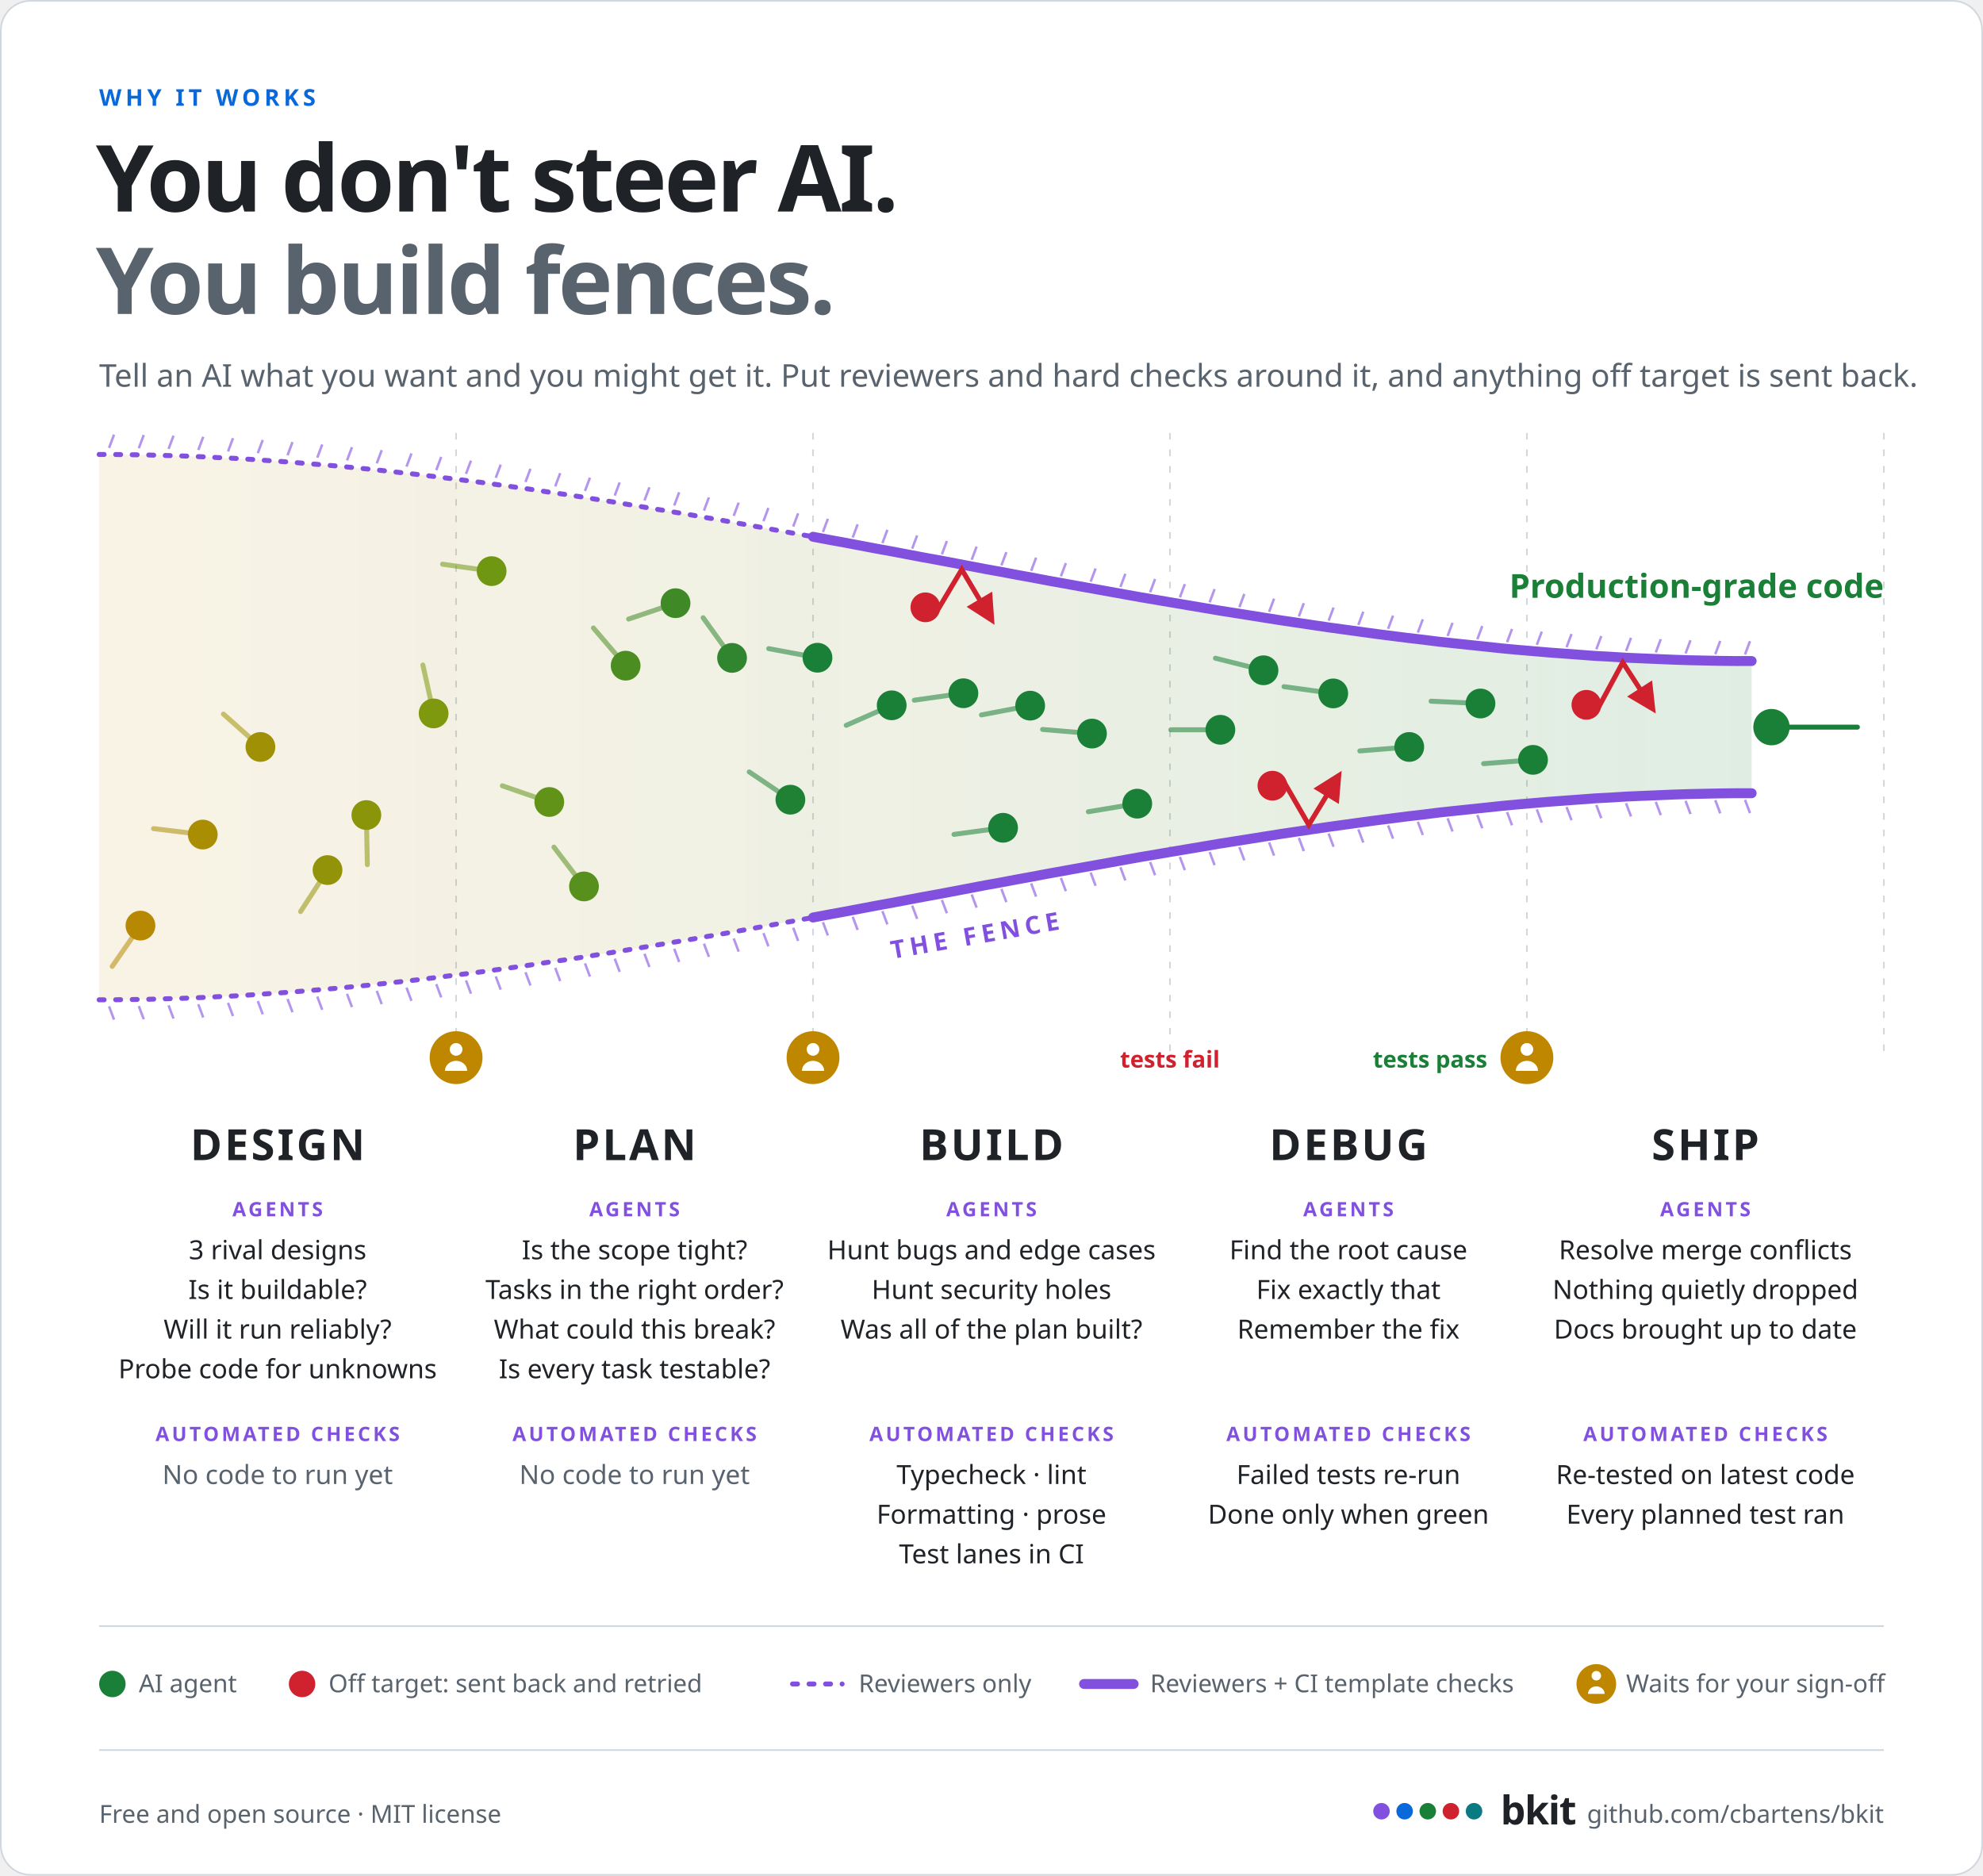
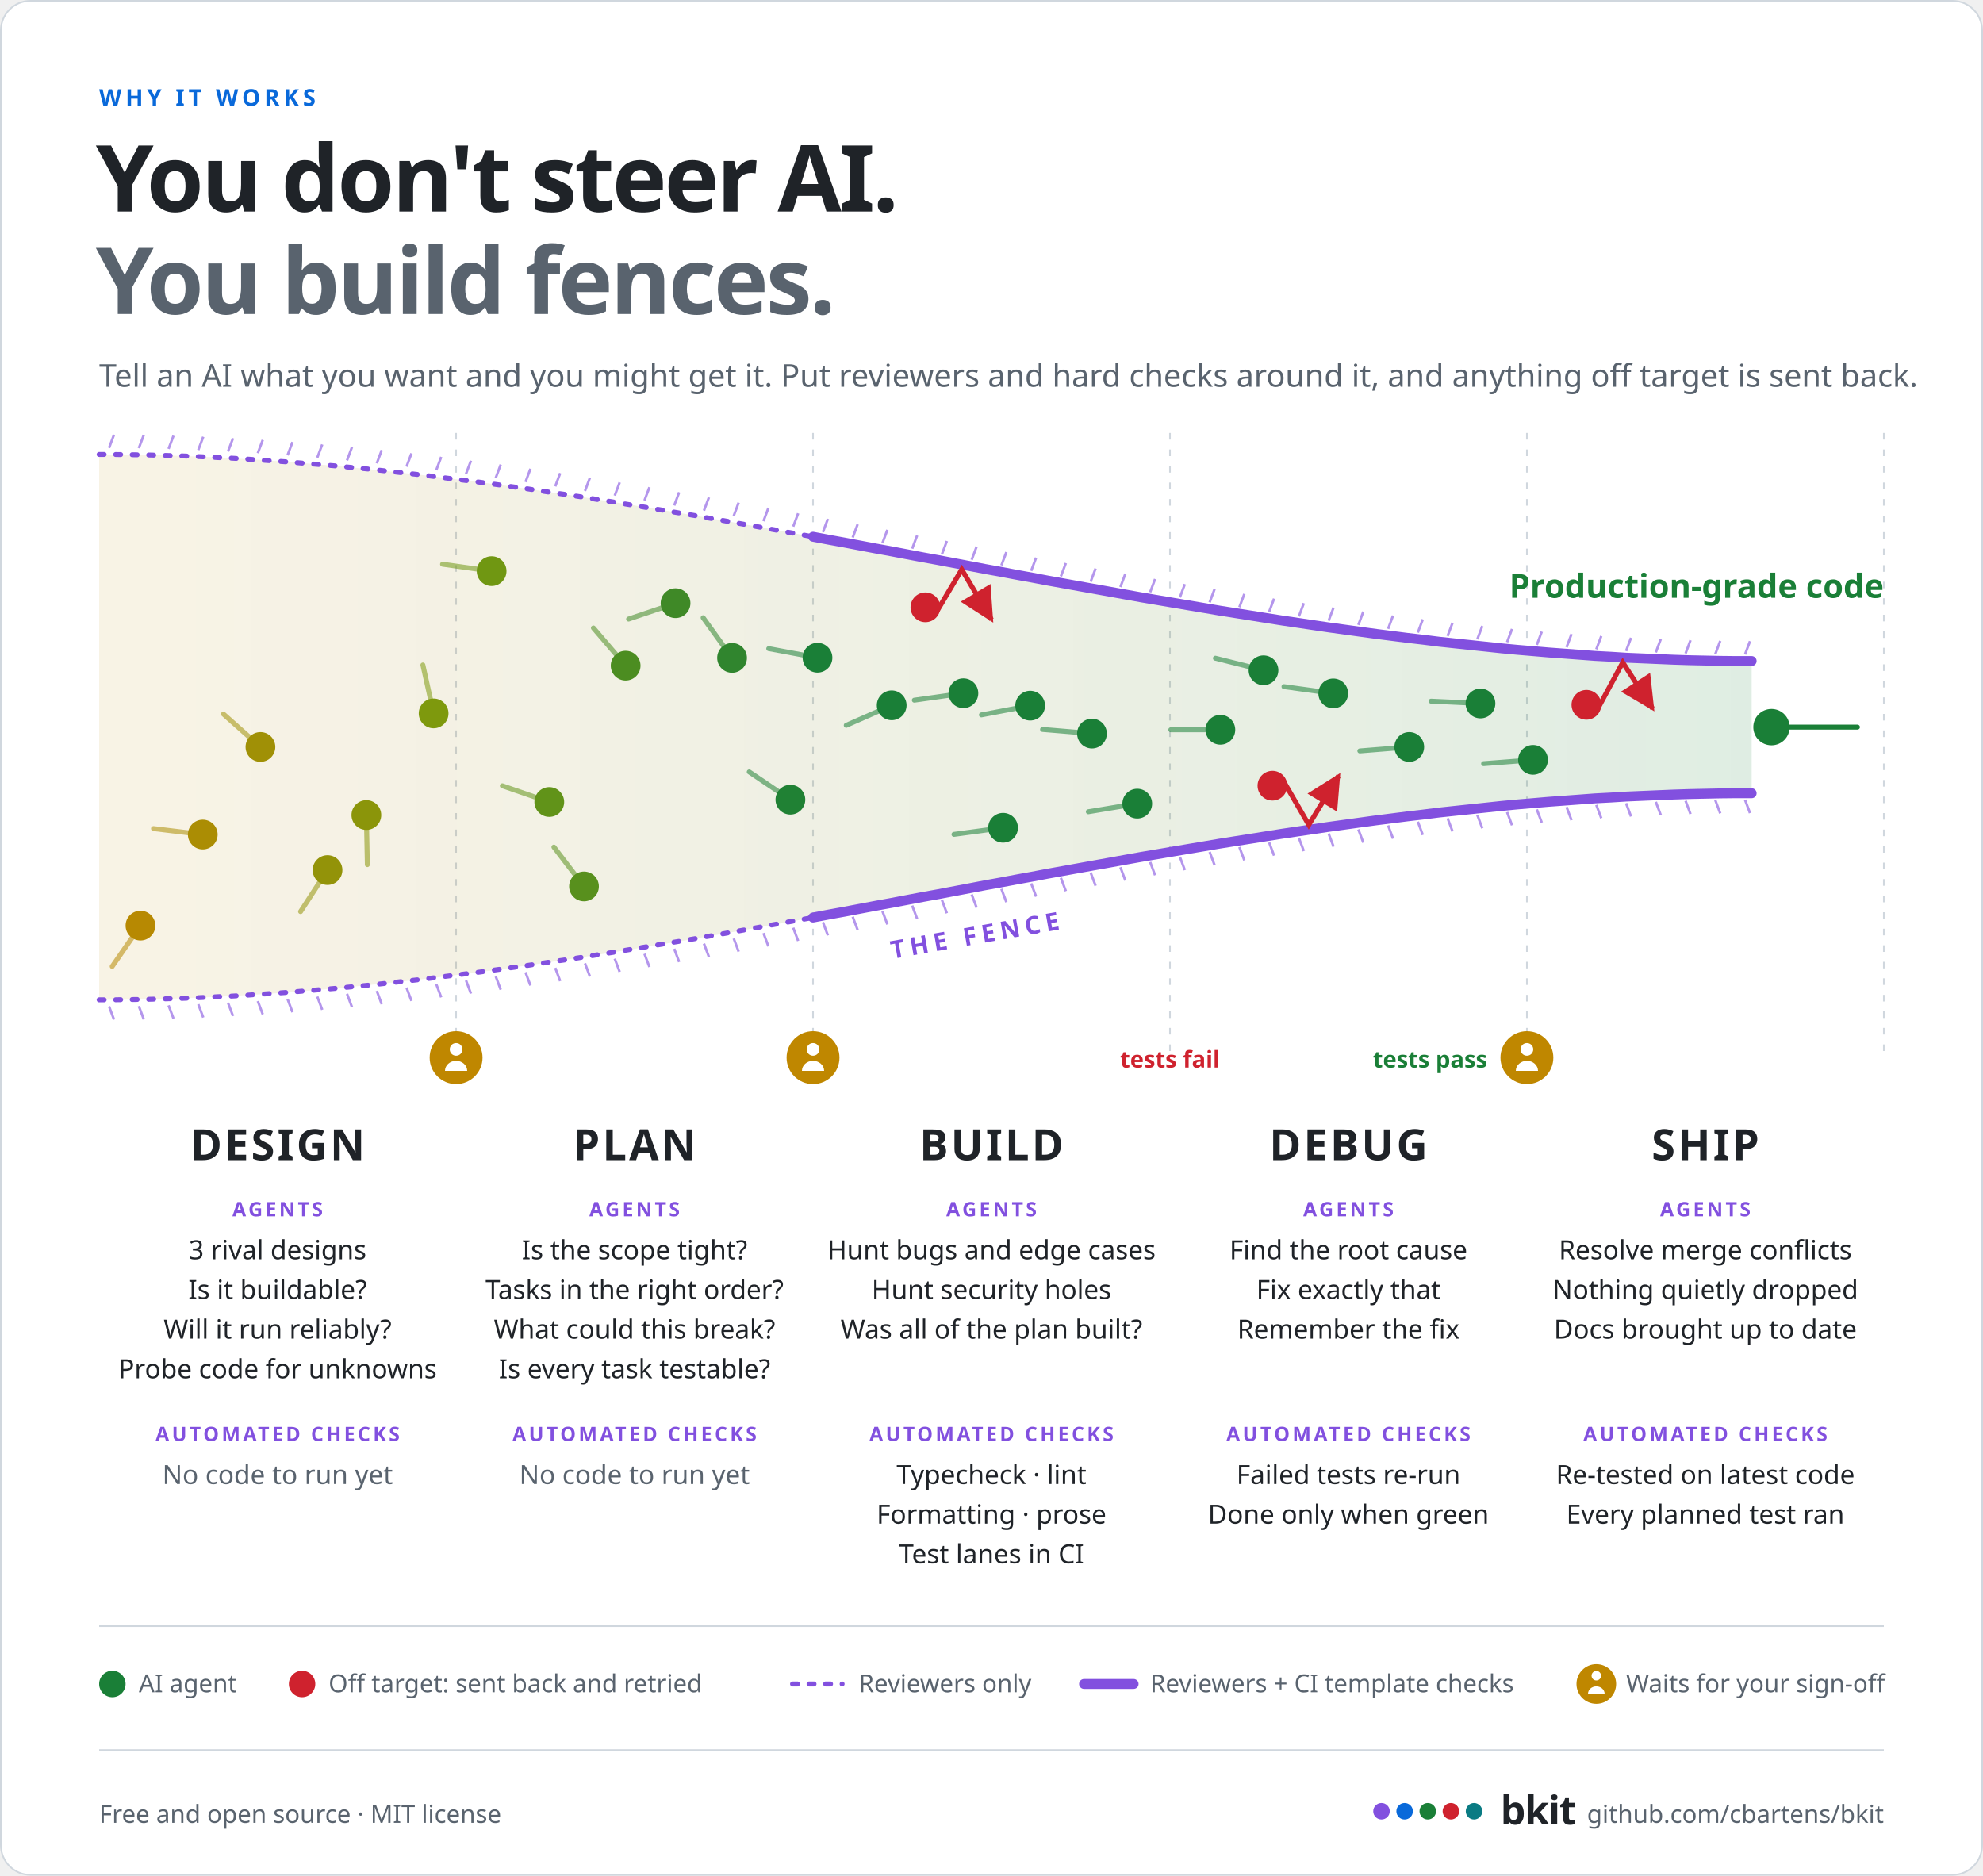
<svg xmlns="http://www.w3.org/2000/svg" width="1200" height="1135" viewBox="0 0 1200 1135" role="img" aria-label="You don't steer AI, you build fences. AI agents start out scattered at design and are funnelled through plan, build, debug and ship into production-grade code. At design and plan, reviewer agents fence the work in; from build onwards, automated checks from the CI template (typecheck, lint, formatting, prose, tests) join them. Work that goes off target is sent back and retried, a failed test goes to debug, which finds the root cause, fixes it and re-runs the tests until they pass, and bkit waits for your sign-off after design, after plan and before merge.">
  <defs>
    <linearGradient id="fz" x1="0" x2="1" y1="0" y2="0">
      <stop offset="0" stop-color="#bf8700" stop-opacity="0.1" />
      <stop offset="1" stop-color="#1a7f37" stop-opacity="0.14" />
    </linearGradient>
-     <marker id="fa" viewBox="0 0 10 10" refX="8" refY="5" markerWidth="6" markerHeight="6" orient="auto-start-reverse">
+     <marker id="fa" viewBox="0 0 10 10" refX="9" refY="5" markerWidth="7" markerHeight="7" orient="auto-start-reverse">
      <path d="M0,0 L10,5 L0,10 z" fill="#cf222e" />
    </marker>
  </defs>
  <rect x="0.5" y="0.5" width="1199" height="1134" rx="18" fill="#ffffff" stroke="#d0d7de" />
  <text x="60" y="64" font-family="-apple-system, BlinkMacSystemFont, 'Segoe UI', 'Noto Sans', Helvetica, Arial, sans-serif" font-size="14" font-weight="700" fill="#0969da" text-anchor="start" letter-spacing="2.4">WHY IT WORKS</text>
  <text x="58" y="128" font-family="-apple-system, BlinkMacSystemFont, 'Segoe UI', 'Noto Sans', Helvetica, Arial, sans-serif" font-size="56" font-weight="800" fill="#1f2328" text-anchor="start" letter-spacing="-1.5">You don't steer AI.</text>
  <text x="58" y="190" font-family="-apple-system, BlinkMacSystemFont, 'Segoe UI', 'Noto Sans', Helvetica, Arial, sans-serif" font-size="56" font-weight="800" fill="#59636e" text-anchor="start" letter-spacing="-1.5">You build fences.</text>
  <text x="60" y="234" font-family="-apple-system, BlinkMacSystemFont, 'Segoe UI', 'Noto Sans', Helvetica, Arial, sans-serif" font-size="19" font-weight="400" fill="#59636e" text-anchor="start">Tell an AI what you want and you might get it. Put reviewers and hard checks around it, and anything off target is sent back.</text>
  <line x1="276" y1="262" x2="276" y2="640" stroke="#d0d7de" stroke-dasharray="4 6" />
  <line x1="492" y1="262" x2="492" y2="640" stroke="#d0d7de" stroke-dasharray="4 6" />
  <line x1="708" y1="262" x2="708" y2="640" stroke="#d0d7de" stroke-dasharray="4 6" />
  <line x1="924" y1="262" x2="924" y2="640" stroke="#d0d7de" stroke-dasharray="4 6" />
  <line x1="1140" y1="262" x2="1140" y2="640" stroke="#d0d7de" stroke-dasharray="4 6" />
  <path d="M60.0,275.0 L76.7,275.1 L93.3,275.4 L110.0,275.9 L126.7,276.6 L143.3,277.5 L160.0,278.5 L176.7,279.7 L193.3,281.1 L210.0,282.6 L226.7,284.3 L243.3,286.1 L260.0,288.0 L276.7,290.1 L293.3,292.2 L310.0,294.5 L326.7,296.9 L343.3,299.4 L360.0,302.0 L376.7,304.7 L393.3,307.4 L410.0,310.2 L426.7,313.1 L443.3,316.0 L460.0,319.0 L476.7,322.0 L493.3,325.1 L510.0,328.2 L526.7,331.3 L543.3,334.4 L560.0,337.5 L576.7,340.6 L593.3,343.7 L610.0,346.8 L626.7,349.9 L643.3,353.0 L660.0,356.0 L676.7,359.0 L693.3,361.9 L710.0,364.8 L726.7,367.6 L743.3,370.3 L760.0,373.0 L776.7,375.6 L793.3,378.1 L810.0,380.5 L826.7,382.8 L843.3,384.9 L860.0,387.0 L876.7,388.9 L893.3,390.7 L910.0,392.4 L926.7,393.9 L943.3,395.3 L960.0,396.5 L976.7,397.5 L993.3,398.4 L1010.0,399.1 L1026.7,399.6 L1043.3,399.9 L1060.0,400.0 L1060,480 L1060.0,480.0 L1043.3,480.1 L1026.7,480.4 L1010.0,480.9 L993.3,481.6 L976.7,482.5 L960.0,483.5 L943.3,484.7 L926.7,486.1 L910.0,487.6 L893.3,489.3 L876.7,491.1 L860.0,493.0 L843.3,495.1 L826.7,497.2 L810.0,499.5 L793.3,501.9 L776.7,504.4 L760.0,507.0 L743.3,509.7 L726.7,512.4 L710.0,515.2 L693.3,518.1 L676.7,521.0 L660.0,524.0 L643.3,527.0 L626.7,530.1 L610.0,533.2 L593.3,536.3 L576.7,539.4 L560.0,542.5 L543.3,545.6 L526.7,548.7 L510.0,551.8 L493.3,554.9 L476.7,558.0 L460.0,561.0 L443.3,564.0 L426.7,566.9 L410.0,569.8 L393.3,572.6 L376.7,575.3 L360.0,578.0 L343.3,580.6 L326.7,583.1 L310.0,585.5 L293.3,587.8 L276.7,589.9 L260.0,592.0 L243.3,593.9 L226.7,595.7 L210.0,597.4 L193.3,598.9 L176.7,600.3 L160.0,601.5 L143.3,602.5 L126.7,603.4 L110.0,604.1 L93.3,604.6 L76.7,604.9 L60.0,605.0 Z" fill="url(#fz)" />
  <path d="M60.0,275.0 L67.2,275.0 L74.4,275.1 L81.6,275.2 L88.8,275.3 L96.0,275.5 L103.2,275.7 L110.4,275.9 L117.6,276.2 L124.8,276.5 L132.0,276.9 L139.2,277.2 L146.4,277.6 L153.6,278.1 L160.8,278.6 L168.0,279.1 L175.2,279.6 L182.4,280.2 L189.6,280.8 L196.8,281.4 L204.0,282.0 L211.2,282.7 L218.4,283.4 L225.6,284.1 L232.8,284.9 L240.0,285.7 L247.2,286.5 L254.4,287.3 L261.6,288.2 L268.8,289.1 L276.0,290.0 L283.2,290.9 L290.4,291.8 L297.6,292.8 L304.8,293.8 L312.0,294.8 L319.2,295.8 L326.4,296.9 L333.6,298.0 L340.8,299.0 L348.0,300.1 L355.2,301.2 L362.4,302.4 L369.6,303.5 L376.8,304.7 L384.0,305.9 L391.2,307.1 L398.4,308.3 L405.6,309.5 L412.8,310.7 L420.0,311.9 L427.2,313.2 L434.4,314.4 L441.6,315.7 L448.8,317.0 L456.0,318.3 L463.2,319.6 L470.4,320.9 L477.6,322.2 L484.8,323.5 L492.0,324.8" fill="none" stroke="#8250df" stroke-width="3" stroke-dasharray="3 7" stroke-linecap="round" />
  <path d="M492.0,324.8 L501.5,326.6 L510.9,328.3 L520.4,330.1 L529.9,331.9 L539.3,333.6 L548.8,335.4 L558.3,337.2 L567.7,338.9 L577.2,340.7 L586.7,342.5 L596.1,344.3 L605.6,346.0 L615.1,347.8 L624.5,349.5 L634.0,351.3 L643.5,353.0 L652.9,354.7 L662.4,356.4 L671.9,358.1 L681.3,359.8 L690.8,361.5 L700.3,363.1 L709.7,364.7 L719.2,366.3 L728.7,367.9 L738.1,369.5 L747.6,371.0 L757.1,372.5 L766.5,374.0 L776.0,375.5 L785.5,376.9 L794.9,378.3 L804.4,379.7 L813.9,381.0 L823.3,382.3 L832.8,383.6 L842.3,384.8 L851.7,386.0 L861.2,387.1 L870.7,388.3 L880.1,389.3 L889.6,390.3 L899.1,391.3 L908.5,392.3 L918.0,393.2 L927.5,394.0 L936.9,394.8 L946.4,395.5 L955.9,396.2 L965.3,396.9 L974.8,397.4 L984.3,398.0 L993.7,398.4 L1003.2,398.8 L1012.7,399.2 L1022.1,399.5 L1031.6,399.7 L1041.1,399.9 L1050.5,400.0 L1060.0,400.0" fill="none" stroke="#8250df" stroke-width="6" stroke-linecap="round" />
  <line x1="66" y1="271.013" x2="69" y2="263.013" stroke="#8250df" stroke-width="1.5" opacity="0.6" />
  <line x1="84" y1="271.213" x2="87" y2="263.213" stroke="#8250df" stroke-width="1.5" opacity="0.6" />
  <line x1="102" y1="271.643" x2="105" y2="263.643" stroke="#8250df" stroke-width="1.5" opacity="0.6" />
  <line x1="120" y1="272.296" x2="123" y2="264.296" stroke="#8250df" stroke-width="1.5" opacity="0.6" />
  <line x1="138" y1="273.163" x2="141" y2="265.163" stroke="#8250df" stroke-width="1.5" opacity="0.6" />
  <line x1="156" y1="274.235" x2="159" y2="266.235" stroke="#8250df" stroke-width="1.5" opacity="0.6" />
  <line x1="174" y1="275.503" x2="177" y2="267.503" stroke="#8250df" stroke-width="1.5" opacity="0.6" />
  <line x1="192" y1="276.959" x2="195" y2="268.959" stroke="#8250df" stroke-width="1.5" opacity="0.6" />
  <line x1="210" y1="278.594" x2="213" y2="270.594" stroke="#8250df" stroke-width="1.5" opacity="0.6" />
  <line x1="228" y1="280.399" x2="231" y2="272.399" stroke="#8250df" stroke-width="1.5" opacity="0.6" />
  <line x1="246" y1="282.365" x2="249" y2="274.365" stroke="#8250df" stroke-width="1.5" opacity="0.6" />
  <line x1="264" y1="284.484" x2="267" y2="276.484" stroke="#8250df" stroke-width="1.5" opacity="0.6" />
  <line x1="282" y1="286.746" x2="285" y2="278.746" stroke="#8250df" stroke-width="1.5" opacity="0.6" />
  <line x1="300" y1="289.144" x2="303" y2="281.144" stroke="#8250df" stroke-width="1.5" opacity="0.6" />
  <line x1="318" y1="291.668" x2="321" y2="283.668" stroke="#8250df" stroke-width="1.5" opacity="0.6" />
  <line x1="336" y1="294.31" x2="339" y2="286.31" stroke="#8250df" stroke-width="1.5" opacity="0.6" />
  <line x1="354" y1="297.06" x2="357" y2="289.06" stroke="#8250df" stroke-width="1.5" opacity="0.6" />
  <line x1="372" y1="299.911" x2="375" y2="291.911" stroke="#8250df" stroke-width="1.5" opacity="0.6" />
  <line x1="390" y1="302.853" x2="393" y2="294.853" stroke="#8250df" stroke-width="1.5" opacity="0.6" />
  <line x1="408" y1="305.878" x2="411" y2="297.878" stroke="#8250df" stroke-width="1.5" opacity="0.6" />
  <line x1="426" y1="308.977" x2="429" y2="300.977" stroke="#8250df" stroke-width="1.5" opacity="0.6" />
  <line x1="444" y1="312.14" x2="447" y2="304.14" stroke="#8250df" stroke-width="1.5" opacity="0.6" />
  <line x1="462" y1="315.36" x2="465" y2="307.36" stroke="#8250df" stroke-width="1.5" opacity="0.6" />
  <line x1="480" y1="318.628" x2="483" y2="310.628" stroke="#8250df" stroke-width="1.5" opacity="0.6" />
  <line x1="498" y1="321.935" x2="501" y2="313.935" stroke="#8250df" stroke-width="1.5" opacity="0.6" />
  <line x1="516" y1="325.271" x2="519" y2="317.271" stroke="#8250df" stroke-width="1.5" opacity="0.6" />
  <line x1="534" y1="328.629" x2="537" y2="320.629" stroke="#8250df" stroke-width="1.5" opacity="0.6" />
  <line x1="552" y1="332" x2="555" y2="324" stroke="#8250df" stroke-width="1.5" opacity="0.6" />
  <line x1="570" y1="335.375" x2="573" y2="327.375" stroke="#8250df" stroke-width="1.5" opacity="0.6" />
  <line x1="588" y1="338.745" x2="591" y2="330.745" stroke="#8250df" stroke-width="1.5" opacity="0.6" />
  <line x1="606" y1="342.101" x2="609" y2="334.101" stroke="#8250df" stroke-width="1.5" opacity="0.6" />
  <line x1="624" y1="345.434" x2="627" y2="337.434" stroke="#8250df" stroke-width="1.5" opacity="0.6" />
  <line x1="642" y1="348.737" x2="645" y2="340.737" stroke="#8250df" stroke-width="1.5" opacity="0.6" />
  <line x1="660" y1="352" x2="663" y2="344" stroke="#8250df" stroke-width="1.5" opacity="0.6" />
  <line x1="678" y1="355.214" x2="681" y2="347.214" stroke="#8250df" stroke-width="1.5" opacity="0.6" />
  <line x1="696" y1="358.371" x2="699" y2="350.371" stroke="#8250df" stroke-width="1.5" opacity="0.6" />
  <line x1="714" y1="361.462" x2="717" y2="353.462" stroke="#8250df" stroke-width="1.5" opacity="0.6" />
  <line x1="732" y1="364.478" x2="735" y2="356.478" stroke="#8250df" stroke-width="1.5" opacity="0.6" />
  <line x1="750" y1="367.41" x2="753" y2="359.41" stroke="#8250df" stroke-width="1.5" opacity="0.6" />
  <line x1="768" y1="370.25" x2="771" y2="362.25" stroke="#8250df" stroke-width="1.5" opacity="0.6" />
  <line x1="786" y1="372.989" x2="789" y2="364.989" stroke="#8250df" stroke-width="1.5" opacity="0.6" />
  <line x1="804" y1="375.618" x2="807" y2="367.618" stroke="#8250df" stroke-width="1.5" opacity="0.6" />
  <line x1="822" y1="378.129" x2="825" y2="370.129" stroke="#8250df" stroke-width="1.5" opacity="0.6" />
  <line x1="840" y1="380.512" x2="843" y2="372.512" stroke="#8250df" stroke-width="1.5" opacity="0.6" />
  <line x1="858" y1="382.759" x2="861" y2="374.759" stroke="#8250df" stroke-width="1.5" opacity="0.6" />
  <line x1="876" y1="384.861" x2="879" y2="376.861" stroke="#8250df" stroke-width="1.5" opacity="0.6" />
  <line x1="894" y1="386.81" x2="897" y2="378.81" stroke="#8250df" stroke-width="1.5" opacity="0.6" />
  <line x1="912" y1="388.596" x2="915" y2="380.596" stroke="#8250df" stroke-width="1.5" opacity="0.6" />
  <line x1="930" y1="390.212" x2="933" y2="382.212" stroke="#8250df" stroke-width="1.5" opacity="0.6" />
  <line x1="948" y1="391.647" x2="951" y2="383.647" stroke="#8250df" stroke-width="1.5" opacity="0.6" />
  <line x1="966" y1="392.894" x2="969" y2="384.894" stroke="#8250df" stroke-width="1.5" opacity="0.6" />
  <line x1="984" y1="393.944" x2="987" y2="385.944" stroke="#8250df" stroke-width="1.5" opacity="0.6" />
  <line x1="1002" y1="394.787" x2="1005" y2="386.787" stroke="#8250df" stroke-width="1.5" opacity="0.6" />
  <line x1="1020" y1="395.416" x2="1023" y2="387.416" stroke="#8250df" stroke-width="1.5" opacity="0.6" />
  <line x1="1038" y1="395.821" x2="1041" y2="387.821" stroke="#8250df" stroke-width="1.5" opacity="0.6" />
  <line x1="1056" y1="395.994" x2="1059" y2="387.994" stroke="#8250df" stroke-width="1.5" opacity="0.6" />
  <path d="M60.0,605.0 L67.2,605.0 L74.4,604.9 L81.6,604.8 L88.8,604.7 L96.0,604.5 L103.2,604.3 L110.4,604.1 L117.6,603.8 L124.8,603.5 L132.0,603.1 L139.2,602.8 L146.4,602.4 L153.6,601.9 L160.8,601.4 L168.0,600.9 L175.2,600.4 L182.4,599.8 L189.6,599.2 L196.8,598.6 L204.0,598.0 L211.2,597.3 L218.4,596.6 L225.6,595.9 L232.8,595.1 L240.0,594.3 L247.2,593.5 L254.4,592.7 L261.6,591.8 L268.8,590.9 L276.0,590.0 L283.2,589.1 L290.4,588.2 L297.6,587.2 L304.8,586.2 L312.0,585.2 L319.2,584.2 L326.4,583.1 L333.6,582.0 L340.8,581.0 L348.0,579.9 L355.2,578.8 L362.4,577.6 L369.6,576.5 L376.8,575.3 L384.0,574.1 L391.2,572.9 L398.4,571.7 L405.6,570.5 L412.8,569.3 L420.0,568.1 L427.2,566.8 L434.4,565.6 L441.6,564.3 L448.8,563.0 L456.0,561.7 L463.2,560.4 L470.4,559.1 L477.6,557.8 L484.8,556.5 L492.0,555.2" fill="none" stroke="#8250df" stroke-width="3" stroke-dasharray="3 7" stroke-linecap="round" />
  <path d="M492.0,555.2 L501.5,553.4 L510.9,551.7 L520.4,549.9 L529.9,548.1 L539.3,546.4 L548.8,544.6 L558.3,542.8 L567.7,541.1 L577.2,539.3 L586.7,537.5 L596.1,535.7 L605.6,534.0 L615.1,532.2 L624.5,530.5 L634.0,528.7 L643.5,527.0 L652.9,525.3 L662.4,523.6 L671.9,521.9 L681.3,520.2 L690.8,518.5 L700.3,516.9 L709.7,515.3 L719.2,513.7 L728.7,512.1 L738.1,510.5 L747.6,509.0 L757.1,507.5 L766.5,506.0 L776.0,504.5 L785.5,503.1 L794.9,501.7 L804.4,500.3 L813.9,499.0 L823.3,497.7 L832.8,496.4 L842.3,495.2 L851.7,494.0 L861.2,492.9 L870.7,491.7 L880.1,490.7 L889.6,489.7 L899.1,488.7 L908.5,487.7 L918.0,486.8 L927.5,486.0 L936.9,485.2 L946.4,484.5 L955.9,483.8 L965.3,483.1 L974.8,482.6 L984.3,482.0 L993.7,481.6 L1003.2,481.2 L1012.7,480.8 L1022.1,480.5 L1031.6,480.3 L1041.1,480.1 L1050.5,480.0 L1060.0,480.0" fill="none" stroke="#8250df" stroke-width="6" stroke-linecap="round" />
  <line x1="66" y1="608.987" x2="69" y2="616.987" stroke="#8250df" stroke-width="1.5" opacity="0.6" />
  <line x1="84" y1="608.787" x2="87" y2="616.787" stroke="#8250df" stroke-width="1.5" opacity="0.6" />
  <line x1="102" y1="608.357" x2="105" y2="616.357" stroke="#8250df" stroke-width="1.5" opacity="0.6" />
  <line x1="120" y1="607.704" x2="123" y2="615.704" stroke="#8250df" stroke-width="1.5" opacity="0.6" />
  <line x1="138" y1="606.837" x2="141" y2="614.837" stroke="#8250df" stroke-width="1.5" opacity="0.6" />
  <line x1="156" y1="605.765" x2="159" y2="613.765" stroke="#8250df" stroke-width="1.5" opacity="0.6" />
  <line x1="174" y1="604.497" x2="177" y2="612.497" stroke="#8250df" stroke-width="1.5" opacity="0.6" />
  <line x1="192" y1="603.041" x2="195" y2="611.041" stroke="#8250df" stroke-width="1.5" opacity="0.6" />
  <line x1="210" y1="601.406" x2="213" y2="609.406" stroke="#8250df" stroke-width="1.5" opacity="0.6" />
  <line x1="228" y1="599.601" x2="231" y2="607.601" stroke="#8250df" stroke-width="1.5" opacity="0.6" />
  <line x1="246" y1="597.635" x2="249" y2="605.635" stroke="#8250df" stroke-width="1.5" opacity="0.6" />
  <line x1="264" y1="595.516" x2="267" y2="603.516" stroke="#8250df" stroke-width="1.5" opacity="0.6" />
  <line x1="282" y1="593.254" x2="285" y2="601.254" stroke="#8250df" stroke-width="1.5" opacity="0.6" />
  <line x1="300" y1="590.856" x2="303" y2="598.856" stroke="#8250df" stroke-width="1.5" opacity="0.6" />
  <line x1="318" y1="588.332" x2="321" y2="596.332" stroke="#8250df" stroke-width="1.5" opacity="0.6" />
  <line x1="336" y1="585.69" x2="339" y2="593.69" stroke="#8250df" stroke-width="1.5" opacity="0.6" />
  <line x1="354" y1="582.94" x2="357" y2="590.94" stroke="#8250df" stroke-width="1.5" opacity="0.6" />
  <line x1="372" y1="580.089" x2="375" y2="588.089" stroke="#8250df" stroke-width="1.5" opacity="0.6" />
  <line x1="390" y1="577.147" x2="393" y2="585.147" stroke="#8250df" stroke-width="1.5" opacity="0.6" />
  <line x1="408" y1="574.122" x2="411" y2="582.122" stroke="#8250df" stroke-width="1.5" opacity="0.6" />
  <line x1="426" y1="571.023" x2="429" y2="579.023" stroke="#8250df" stroke-width="1.5" opacity="0.6" />
  <line x1="444" y1="567.86" x2="447" y2="575.86" stroke="#8250df" stroke-width="1.5" opacity="0.6" />
  <line x1="462" y1="564.64" x2="465" y2="572.64" stroke="#8250df" stroke-width="1.5" opacity="0.6" />
  <line x1="480" y1="561.372" x2="483" y2="569.372" stroke="#8250df" stroke-width="1.5" opacity="0.6" />
  <line x1="498" y1="558.065" x2="501" y2="566.065" stroke="#8250df" stroke-width="1.5" opacity="0.6" />
  <line x1="516" y1="554.729" x2="519" y2="562.729" stroke="#8250df" stroke-width="1.5" opacity="0.6" />
  <line x1="534" y1="551.371" x2="537" y2="559.371" stroke="#8250df" stroke-width="1.5" opacity="0.6" />
  <line x1="552" y1="548" x2="555" y2="556" stroke="#8250df" stroke-width="1.5" opacity="0.6" />
  <line x1="570" y1="544.625" x2="573" y2="552.625" stroke="#8250df" stroke-width="1.5" opacity="0.6" />
  <line x1="588" y1="541.255" x2="591" y2="549.255" stroke="#8250df" stroke-width="1.5" opacity="0.6" />
  <line x1="606" y1="537.899" x2="609" y2="545.899" stroke="#8250df" stroke-width="1.5" opacity="0.6" />
  <line x1="624" y1="534.566" x2="627" y2="542.566" stroke="#8250df" stroke-width="1.5" opacity="0.6" />
  <line x1="642" y1="531.263" x2="645" y2="539.263" stroke="#8250df" stroke-width="1.5" opacity="0.6" />
  <line x1="660" y1="528" x2="663" y2="536" stroke="#8250df" stroke-width="1.5" opacity="0.6" />
  <line x1="678" y1="524.786" x2="681" y2="532.786" stroke="#8250df" stroke-width="1.5" opacity="0.6" />
  <line x1="696" y1="521.629" x2="699" y2="529.629" stroke="#8250df" stroke-width="1.5" opacity="0.6" />
  <line x1="714" y1="518.538" x2="717" y2="526.538" stroke="#8250df" stroke-width="1.5" opacity="0.6" />
  <line x1="732" y1="515.522" x2="735" y2="523.522" stroke="#8250df" stroke-width="1.5" opacity="0.6" />
  <line x1="750" y1="512.59" x2="753" y2="520.59" stroke="#8250df" stroke-width="1.5" opacity="0.6" />
  <line x1="768" y1="509.75" x2="771" y2="517.75" stroke="#8250df" stroke-width="1.5" opacity="0.6" />
  <line x1="786" y1="507.011" x2="789" y2="515.011" stroke="#8250df" stroke-width="1.5" opacity="0.6" />
  <line x1="804" y1="504.382" x2="807" y2="512.382" stroke="#8250df" stroke-width="1.5" opacity="0.6" />
  <line x1="822" y1="501.871" x2="825" y2="509.871" stroke="#8250df" stroke-width="1.5" opacity="0.6" />
  <line x1="840" y1="499.488" x2="843" y2="507.488" stroke="#8250df" stroke-width="1.5" opacity="0.6" />
  <line x1="858" y1="497.241" x2="861" y2="505.241" stroke="#8250df" stroke-width="1.5" opacity="0.6" />
  <line x1="876" y1="495.139" x2="879" y2="503.139" stroke="#8250df" stroke-width="1.5" opacity="0.6" />
  <line x1="894" y1="493.19" x2="897" y2="501.19" stroke="#8250df" stroke-width="1.5" opacity="0.6" />
  <line x1="912" y1="491.404" x2="915" y2="499.404" stroke="#8250df" stroke-width="1.5" opacity="0.6" />
  <line x1="930" y1="489.788" x2="933" y2="497.788" stroke="#8250df" stroke-width="1.5" opacity="0.6" />
  <line x1="948" y1="488.353" x2="951" y2="496.353" stroke="#8250df" stroke-width="1.5" opacity="0.6" />
  <line x1="966" y1="487.106" x2="969" y2="495.106" stroke="#8250df" stroke-width="1.5" opacity="0.6" />
  <line x1="984" y1="486.056" x2="987" y2="494.056" stroke="#8250df" stroke-width="1.5" opacity="0.6" />
  <line x1="1002" y1="485.213" x2="1005" y2="493.213" stroke="#8250df" stroke-width="1.5" opacity="0.6" />
  <line x1="1020" y1="484.584" x2="1023" y2="492.584" stroke="#8250df" stroke-width="1.5" opacity="0.6" />
  <line x1="1038" y1="484.179" x2="1041" y2="492.179" stroke="#8250df" stroke-width="1.5" opacity="0.6" />
  <line x1="1056" y1="484.006" x2="1059" y2="492.006" stroke="#8250df" stroke-width="1.5" opacity="0.6" />
  <text transform="translate(540 580.248) rotate(-10)" x="0" y="0" font-family="-apple-system, BlinkMacSystemFont, 'Segoe UI', 'Noto Sans', Helvetica, Arial, sans-serif" font-size="15" font-weight="800" fill="#8250df" text-anchor="start" letter-spacing="3">THE FENCE</text>
  <line x1="67.9" y1="584.8" x2="85.0" y2="560.1" stroke="#b78902" stroke-width="3" stroke-linecap="round" opacity="0.55" />
  <circle cx="85.0" cy="560.1" r="9" fill="#b78902" />
  <line x1="92.9" y1="501.4" x2="122.7" y2="505.0" stroke="#ab8d04" stroke-width="3" stroke-linecap="round" opacity="0.55" />
  <circle cx="122.7" cy="505.0" r="9" fill="#ab8d04" />
  <line x1="135.2" y1="432.1" x2="157.6" y2="452.0" stroke="#a09006" stroke-width="3" stroke-linecap="round" opacity="0.55" />
  <circle cx="157.6" cy="452.0" r="9" fill="#a09006" />
  <line x1="181.9" y1="551.6" x2="198.2" y2="526.5" stroke="#939309" stroke-width="3" stroke-linecap="round" opacity="0.55" />
  <circle cx="198.2" cy="526.5" r="9" fill="#939309" />
  <line x1="222.3" y1="523.2" x2="221.7" y2="493.2" stroke="#8b950a" stroke-width="3" stroke-linecap="round" opacity="0.55" />
  <circle cx="221.7" cy="493.2" r="9" fill="#8b950a" />
  <line x1="255.9" y1="402.4" x2="262.4" y2="431.7" stroke="#7e990d" stroke-width="3" stroke-linecap="round" opacity="0.55" />
  <circle cx="262.4" cy="431.7" r="9" fill="#7e990d" />
  <line x1="267.8" y1="341.4" x2="297.5" y2="345.6" stroke="#709712" stroke-width="3" stroke-linecap="round" opacity="0.55" />
  <circle cx="297.5" cy="345.6" r="9" fill="#709712" />
  <line x1="304.0" y1="475.5" x2="332.4" y2="485.3" stroke="#619319" stroke-width="3" stroke-linecap="round" opacity="0.55" />
  <circle cx="332.4" cy="485.3" r="9" fill="#619319" />
  <line x1="335.2" y1="512.6" x2="353.4" y2="536.4" stroke="#58901d" stroke-width="3" stroke-linecap="round" opacity="0.55" />
  <circle cx="353.4" cy="536.4" r="9" fill="#58901d" />
  <line x1="359.1" y1="380.0" x2="378.6" y2="402.8" stroke="#4c8d21" stroke-width="3" stroke-linecap="round" opacity="0.55" />
  <circle cx="378.6" cy="402.8" r="9" fill="#4c8d21" />
  <line x1="380.4" y1="374.6" x2="408.8" y2="365.0" stroke="#3f8927" stroke-width="3" stroke-linecap="round" opacity="0.55" />
  <circle cx="408.8" cy="365.0" r="9" fill="#3f8927" />
  <line x1="425.5" y1="373.8" x2="443.0" y2="398.1" stroke="#30852e" stroke-width="3" stroke-linecap="round" opacity="0.55" />
  <circle cx="443.0" cy="398.1" r="9" fill="#30852e" />
  <line x1="453.4" y1="467.1" x2="478.3" y2="483.9" stroke="#208134" stroke-width="3" stroke-linecap="round" opacity="0.55" />
  <circle cx="478.3" cy="483.9" r="9" fill="#208134" />
  <line x1="465.2" y1="392.5" x2="494.7" y2="398.0" stroke="#1a7f37" stroke-width="3" stroke-linecap="round" opacity="0.55" />
  <circle cx="494.7" cy="398.0" r="9" fill="#1a7f37" />
  <line x1="512.1" y1="438.9" x2="539.6" y2="426.8" stroke="#1a7f37" stroke-width="3" stroke-linecap="round" opacity="0.55" />
  <circle cx="539.6" cy="426.8" r="9" fill="#1a7f37" />
  <line x1="553.3" y1="423.7" x2="583.0" y2="419.5" stroke="#1a7f37" stroke-width="3" stroke-linecap="round" opacity="0.55" />
  <circle cx="583.0" cy="419.5" r="9" fill="#1a7f37" />
  <line x1="577.3" y1="504.9" x2="607.0" y2="500.9" stroke="#1a7f37" stroke-width="3" stroke-linecap="round" opacity="0.55" />
  <circle cx="607.0" cy="500.9" r="9" fill="#1a7f37" />
  <line x1="593.9" y1="432.6" x2="623.4" y2="427.0" stroke="#1a7f37" stroke-width="3" stroke-linecap="round" opacity="0.55" />
  <circle cx="623.4" cy="427.0" r="9" fill="#1a7f37" />
  <line x1="630.9" y1="441.4" x2="660.8" y2="443.9" stroke="#1a7f37" stroke-width="3" stroke-linecap="round" opacity="0.55" />
  <circle cx="660.8" cy="443.9" r="9" fill="#1a7f37" />
  <line x1="658.6" y1="491.2" x2="688.2" y2="486.3" stroke="#1a7f37" stroke-width="3" stroke-linecap="round" opacity="0.55" />
  <circle cx="688.2" cy="486.3" r="9" fill="#1a7f37" />
  <line x1="708.5" y1="441.6" x2="738.5" y2="441.6" stroke="#1a7f37" stroke-width="3" stroke-linecap="round" opacity="0.55" />
  <circle cx="738.5" cy="441.6" r="9" fill="#1a7f37" />
  <line x1="735.5" y1="398.3" x2="764.6" y2="405.6" stroke="#1a7f37" stroke-width="3" stroke-linecap="round" opacity="0.55" />
  <circle cx="764.6" cy="405.6" r="9" fill="#1a7f37" />
  <line x1="777.0" y1="415.5" x2="806.8" y2="419.6" stroke="#1a7f37" stroke-width="3" stroke-linecap="round" opacity="0.55" />
  <circle cx="806.8" cy="419.6" r="9" fill="#1a7f37" />
  <line x1="822.9" y1="454.4" x2="852.8" y2="452.0" stroke="#1a7f37" stroke-width="3" stroke-linecap="round" opacity="0.55" />
  <circle cx="852.8" cy="452.0" r="9" fill="#1a7f37" />
  <line x1="866.0" y1="424.3" x2="895.9" y2="425.7" stroke="#1a7f37" stroke-width="3" stroke-linecap="round" opacity="0.55" />
  <circle cx="895.9" cy="425.7" r="9" fill="#1a7f37" />
  <line x1="897.8" y1="462.1" x2="927.7" y2="459.8" stroke="#1a7f37" stroke-width="3" stroke-linecap="round" opacity="0.55" />
  <circle cx="927.7" cy="459.8" r="9" fill="#1a7f37" />
  <path d="M566,371.5 L582,344.622 L600,374.984" fill="none" stroke="#cf222e" stroke-width="3" marker-end="url(#fa)" />
  <circle cx="560" cy="367.5" r="9" fill="#cf222e" />
  <path d="M776,471.44 L792,499.122 L810,469.531" fill="none" stroke="#cf222e" stroke-width="3" marker-end="url(#fa)" />
  <circle cx="770" cy="475.44" r="9" fill="#cf222e" />
  <path d="M966,430.5 L982,400.837 L1000,428.704" fill="none" stroke="#cf222e" stroke-width="3" marker-end="url(#fa)" />
  <circle cx="960" cy="426.5" r="9" fill="#cf222e" />
  <line x1="1072" y1="440" x2="1124" y2="440" stroke="#1a7f37" stroke-width="3" stroke-linecap="round" />
  <circle cx="1072" cy="440" r="11" fill="#1a7f37" />
  <text x="1140" y="361.728" font-family="-apple-system, BlinkMacSystemFont, 'Segoe UI', 'Noto Sans', Helvetica, Arial, sans-serif" font-size="20" font-weight="800" fill="#1a7f37" text-anchor="end">Production-grade code</text>
  <circle cx="276" cy="640" r="16" fill="#bf8700" />
  <circle cx="276" cy="635" r="3.84" fill="#ffffff" />
  <path d="M269.28 648 a6.72 6.08 0 0 1 13.44 0 z" fill="#ffffff" />
  <circle cx="492" cy="640" r="16" fill="#bf8700" />
  <circle cx="492" cy="635" r="3.84" fill="#ffffff" />
  <path d="M485.28 648 a6.72 6.08 0 0 1 13.44 0 z" fill="#ffffff" />
  <circle cx="924" cy="640" r="16" fill="#bf8700" />
  <circle cx="924" cy="635" r="3.84" fill="#ffffff" />
  <path d="M917.28 648 a6.72 6.08 0 0 1 13.44 0 z" fill="#ffffff" />
  <text x="708" y="646" font-family="-apple-system, BlinkMacSystemFont, 'Segoe UI', 'Noto Sans', Helvetica, Arial, sans-serif" font-size="14" font-weight="600" fill="#cf222e" text-anchor="middle">tests fail</text>
  <text x="900" y="646" font-family="-apple-system, BlinkMacSystemFont, 'Segoe UI', 'Noto Sans', Helvetica, Arial, sans-serif" font-size="14" font-weight="600" fill="#1a7f37" text-anchor="end">tests pass</text>
  <text x="168" y="702" font-family="-apple-system, BlinkMacSystemFont, 'Segoe UI', 'Noto Sans', Helvetica, Arial, sans-serif" font-size="26" font-weight="800" fill="#1f2328" text-anchor="middle" letter-spacing="1.5">DESIGN</text>
  <text x="168" y="736" font-family="-apple-system, BlinkMacSystemFont, 'Segoe UI', 'Noto Sans', Helvetica, Arial, sans-serif" font-size="12" font-weight="700" fill="#8250df" text-anchor="middle" letter-spacing="1.6">AGENTS</text>
  <text x="168" y="762" font-family="-apple-system, BlinkMacSystemFont, 'Segoe UI', 'Noto Sans', Helvetica, Arial, sans-serif" font-size="16" font-weight="400" fill="#1f2328" text-anchor="middle">3 rival designs</text>
  <text x="168" y="786" font-family="-apple-system, BlinkMacSystemFont, 'Segoe UI', 'Noto Sans', Helvetica, Arial, sans-serif" font-size="16" font-weight="400" fill="#1f2328" text-anchor="middle">Is it buildable?</text>
  <text x="168" y="810" font-family="-apple-system, BlinkMacSystemFont, 'Segoe UI', 'Noto Sans', Helvetica, Arial, sans-serif" font-size="16" font-weight="400" fill="#1f2328" text-anchor="middle">Will it run reliably?</text>
  <text x="168" y="834" font-family="-apple-system, BlinkMacSystemFont, 'Segoe UI', 'Noto Sans', Helvetica, Arial, sans-serif" font-size="16" font-weight="400" fill="#1f2328" text-anchor="middle">Probe code for unknowns</text>
  <text x="168" y="872" font-family="-apple-system, BlinkMacSystemFont, 'Segoe UI', 'Noto Sans', Helvetica, Arial, sans-serif" font-size="12" font-weight="700" fill="#8250df" text-anchor="middle" letter-spacing="1.6">AUTOMATED CHECKS</text>
  <text x="168" y="898" font-family="-apple-system, BlinkMacSystemFont, 'Segoe UI', 'Noto Sans', Helvetica, Arial, sans-serif" font-size="16" font-weight="400" fill="#59636e" text-anchor="middle">No code to run yet</text>
  <text x="384" y="702" font-family="-apple-system, BlinkMacSystemFont, 'Segoe UI', 'Noto Sans', Helvetica, Arial, sans-serif" font-size="26" font-weight="800" fill="#1f2328" text-anchor="middle" letter-spacing="1.5">PLAN</text>
  <text x="384" y="736" font-family="-apple-system, BlinkMacSystemFont, 'Segoe UI', 'Noto Sans', Helvetica, Arial, sans-serif" font-size="12" font-weight="700" fill="#8250df" text-anchor="middle" letter-spacing="1.6">AGENTS</text>
  <text x="384" y="762" font-family="-apple-system, BlinkMacSystemFont, 'Segoe UI', 'Noto Sans', Helvetica, Arial, sans-serif" font-size="16" font-weight="400" fill="#1f2328" text-anchor="middle">Is the scope tight?</text>
  <text x="384" y="786" font-family="-apple-system, BlinkMacSystemFont, 'Segoe UI', 'Noto Sans', Helvetica, Arial, sans-serif" font-size="16" font-weight="400" fill="#1f2328" text-anchor="middle">Tasks in the right order?</text>
  <text x="384" y="810" font-family="-apple-system, BlinkMacSystemFont, 'Segoe UI', 'Noto Sans', Helvetica, Arial, sans-serif" font-size="16" font-weight="400" fill="#1f2328" text-anchor="middle">What could this break?</text>
  <text x="384" y="834" font-family="-apple-system, BlinkMacSystemFont, 'Segoe UI', 'Noto Sans', Helvetica, Arial, sans-serif" font-size="16" font-weight="400" fill="#1f2328" text-anchor="middle">Is every task testable?</text>
  <text x="384" y="872" font-family="-apple-system, BlinkMacSystemFont, 'Segoe UI', 'Noto Sans', Helvetica, Arial, sans-serif" font-size="12" font-weight="700" fill="#8250df" text-anchor="middle" letter-spacing="1.6">AUTOMATED CHECKS</text>
  <text x="384" y="898" font-family="-apple-system, BlinkMacSystemFont, 'Segoe UI', 'Noto Sans', Helvetica, Arial, sans-serif" font-size="16" font-weight="400" fill="#59636e" text-anchor="middle">No code to run yet</text>
  <text x="600" y="702" font-family="-apple-system, BlinkMacSystemFont, 'Segoe UI', 'Noto Sans', Helvetica, Arial, sans-serif" font-size="26" font-weight="800" fill="#1f2328" text-anchor="middle" letter-spacing="1.5">BUILD</text>
  <text x="600" y="736" font-family="-apple-system, BlinkMacSystemFont, 'Segoe UI', 'Noto Sans', Helvetica, Arial, sans-serif" font-size="12" font-weight="700" fill="#8250df" text-anchor="middle" letter-spacing="1.6">AGENTS</text>
  <text x="600" y="762" font-family="-apple-system, BlinkMacSystemFont, 'Segoe UI', 'Noto Sans', Helvetica, Arial, sans-serif" font-size="16" font-weight="400" fill="#1f2328" text-anchor="middle">Hunt bugs and edge cases</text>
  <text x="600" y="786" font-family="-apple-system, BlinkMacSystemFont, 'Segoe UI', 'Noto Sans', Helvetica, Arial, sans-serif" font-size="16" font-weight="400" fill="#1f2328" text-anchor="middle">Hunt security holes</text>
  <text x="600" y="810" font-family="-apple-system, BlinkMacSystemFont, 'Segoe UI', 'Noto Sans', Helvetica, Arial, sans-serif" font-size="16" font-weight="400" fill="#1f2328" text-anchor="middle">Was all of the plan built?</text>
  <text x="600" y="872" font-family="-apple-system, BlinkMacSystemFont, 'Segoe UI', 'Noto Sans', Helvetica, Arial, sans-serif" font-size="12" font-weight="700" fill="#8250df" text-anchor="middle" letter-spacing="1.6">AUTOMATED CHECKS</text>
  <text x="600" y="898" font-family="-apple-system, BlinkMacSystemFont, 'Segoe UI', 'Noto Sans', Helvetica, Arial, sans-serif" font-size="16" font-weight="400" fill="#1f2328" text-anchor="middle">Typecheck · lint</text>
  <text x="600" y="922" font-family="-apple-system, BlinkMacSystemFont, 'Segoe UI', 'Noto Sans', Helvetica, Arial, sans-serif" font-size="16" font-weight="400" fill="#1f2328" text-anchor="middle">Formatting · prose</text>
  <text x="600" y="946" font-family="-apple-system, BlinkMacSystemFont, 'Segoe UI', 'Noto Sans', Helvetica, Arial, sans-serif" font-size="16" font-weight="400" fill="#1f2328" text-anchor="middle">Test lanes in CI</text>
  <text x="816" y="702" font-family="-apple-system, BlinkMacSystemFont, 'Segoe UI', 'Noto Sans', Helvetica, Arial, sans-serif" font-size="26" font-weight="800" fill="#1f2328" text-anchor="middle" letter-spacing="1.5">DEBUG</text>
  <text x="816" y="736" font-family="-apple-system, BlinkMacSystemFont, 'Segoe UI', 'Noto Sans', Helvetica, Arial, sans-serif" font-size="12" font-weight="700" fill="#8250df" text-anchor="middle" letter-spacing="1.6">AGENTS</text>
  <text x="816" y="762" font-family="-apple-system, BlinkMacSystemFont, 'Segoe UI', 'Noto Sans', Helvetica, Arial, sans-serif" font-size="16" font-weight="400" fill="#1f2328" text-anchor="middle">Find the root cause</text>
  <text x="816" y="786" font-family="-apple-system, BlinkMacSystemFont, 'Segoe UI', 'Noto Sans', Helvetica, Arial, sans-serif" font-size="16" font-weight="400" fill="#1f2328" text-anchor="middle">Fix exactly that</text>
  <text x="816" y="810" font-family="-apple-system, BlinkMacSystemFont, 'Segoe UI', 'Noto Sans', Helvetica, Arial, sans-serif" font-size="16" font-weight="400" fill="#1f2328" text-anchor="middle">Remember the fix</text>
  <text x="816" y="872" font-family="-apple-system, BlinkMacSystemFont, 'Segoe UI', 'Noto Sans', Helvetica, Arial, sans-serif" font-size="12" font-weight="700" fill="#8250df" text-anchor="middle" letter-spacing="1.6">AUTOMATED CHECKS</text>
  <text x="816" y="898" font-family="-apple-system, BlinkMacSystemFont, 'Segoe UI', 'Noto Sans', Helvetica, Arial, sans-serif" font-size="16" font-weight="400" fill="#1f2328" text-anchor="middle">Failed tests re-run</text>
  <text x="816" y="922" font-family="-apple-system, BlinkMacSystemFont, 'Segoe UI', 'Noto Sans', Helvetica, Arial, sans-serif" font-size="16" font-weight="400" fill="#1f2328" text-anchor="middle">Done only when green</text>
  <text x="1032" y="702" font-family="-apple-system, BlinkMacSystemFont, 'Segoe UI', 'Noto Sans', Helvetica, Arial, sans-serif" font-size="26" font-weight="800" fill="#1f2328" text-anchor="middle" letter-spacing="1.5">SHIP</text>
  <text x="1032" y="736" font-family="-apple-system, BlinkMacSystemFont, 'Segoe UI', 'Noto Sans', Helvetica, Arial, sans-serif" font-size="12" font-weight="700" fill="#8250df" text-anchor="middle" letter-spacing="1.6">AGENTS</text>
  <text x="1032" y="762" font-family="-apple-system, BlinkMacSystemFont, 'Segoe UI', 'Noto Sans', Helvetica, Arial, sans-serif" font-size="16" font-weight="400" fill="#1f2328" text-anchor="middle">Resolve merge conflicts</text>
  <text x="1032" y="786" font-family="-apple-system, BlinkMacSystemFont, 'Segoe UI', 'Noto Sans', Helvetica, Arial, sans-serif" font-size="16" font-weight="400" fill="#1f2328" text-anchor="middle">Nothing quietly dropped</text>
  <text x="1032" y="810" font-family="-apple-system, BlinkMacSystemFont, 'Segoe UI', 'Noto Sans', Helvetica, Arial, sans-serif" font-size="16" font-weight="400" fill="#1f2328" text-anchor="middle">Docs brought up to date</text>
  <text x="1032" y="872" font-family="-apple-system, BlinkMacSystemFont, 'Segoe UI', 'Noto Sans', Helvetica, Arial, sans-serif" font-size="12" font-weight="700" fill="#8250df" text-anchor="middle" letter-spacing="1.6">AUTOMATED CHECKS</text>
  <text x="1032" y="898" font-family="-apple-system, BlinkMacSystemFont, 'Segoe UI', 'Noto Sans', Helvetica, Arial, sans-serif" font-size="16" font-weight="400" fill="#1f2328" text-anchor="middle">Re-tested on latest code</text>
  <text x="1032" y="922" font-family="-apple-system, BlinkMacSystemFont, 'Segoe UI', 'Noto Sans', Helvetica, Arial, sans-serif" font-size="16" font-weight="400" fill="#1f2328" text-anchor="middle">Every planned test ran</text>
  <line x1="60" y1="984" x2="1140" y2="984" stroke="#d0d7de" />
  <circle cx="68" cy="1019" r="8" fill="#1a7f37" />
  <text x="84" y="1024" font-family="-apple-system, BlinkMacSystemFont, 'Segoe UI', 'Noto Sans', Helvetica, Arial, sans-serif" font-size="15" font-weight="400" fill="#59636e" text-anchor="start">AI agent</text>
  <circle cx="182.8" cy="1019" r="8" fill="#cf222e" />
  <text x="198.8" y="1024" font-family="-apple-system, BlinkMacSystemFont, 'Segoe UI', 'Noto Sans', Helvetica, Arial, sans-serif" font-size="15" font-weight="400" fill="#59636e" text-anchor="start">Off target: sent back and retried</text>
  <line x1="479.6" y1="1019" x2="509.6" y2="1019" stroke="#8250df" stroke-width="3" stroke-dasharray="3 7" stroke-linecap="round" />
  <text x="519.6" y="1024" font-family="-apple-system, BlinkMacSystemFont, 'Segoe UI', 'Noto Sans', Helvetica, Arial, sans-serif" font-size="15" font-weight="400" fill="#59636e" text-anchor="start">Reviewers only</text>
  <line x1="656" y1="1019" x2="686" y2="1019" stroke="#8250df" stroke-width="6" stroke-linecap="round" />
  <text x="696" y="1024" font-family="-apple-system, BlinkMacSystemFont, 'Segoe UI', 'Noto Sans', Helvetica, Arial, sans-serif" font-size="15" font-weight="400" fill="#59636e" text-anchor="start">Reviewers + CI template checks</text>
  <circle cx="966" cy="1019" r="12" fill="#bf8700" />
  <circle cx="966" cy="1014" r="2.88" fill="#ffffff" />
  <path d="M960.96 1025 a5.04 4.56 0 0 1 10.08 0 z" fill="#ffffff" />
  <text x="984" y="1024" font-family="-apple-system, BlinkMacSystemFont, 'Segoe UI', 'Noto Sans', Helvetica, Arial, sans-serif" font-size="15" font-weight="400" fill="#59636e" text-anchor="start">Waits for your sign-off</text>
  <line x1="60" y1="1059" x2="1140" y2="1059" stroke="#d0d7de" />
  <circle cx="836" cy="1096" r="5" fill="#8250df" />
  <circle cx="850" cy="1096" r="5" fill="#0969da" />
  <circle cx="864" cy="1096" r="5" fill="#1a7f37" />
  <circle cx="878" cy="1096" r="5" fill="#cf222e" />
  <circle cx="892" cy="1096" r="5" fill="#0a7b83" />
  <text x="60" y="1103" font-family="-apple-system, BlinkMacSystemFont, 'Segoe UI', 'Noto Sans', Helvetica, Arial, sans-serif" font-size="15" font-weight="400" fill="#59636e" text-anchor="start">Free and open source  ·  MIT license</text>
  <text x="908" y="1104" font-family="-apple-system, BlinkMacSystemFont, 'Segoe UI', 'Noto Sans', Helvetica, Arial, sans-serif" font-size="24" font-weight="800" fill="#1f2328" text-anchor="start" letter-spacing="-0.6">bkit</text>
  <text x="1140" y="1103" font-family="-apple-system, BlinkMacSystemFont, 'Segoe UI', 'Noto Sans', Helvetica, Arial, sans-serif" font-size="15" font-weight="400" fill="#59636e" text-anchor="end">github.com/cbartens/bkit</text>
</svg>
